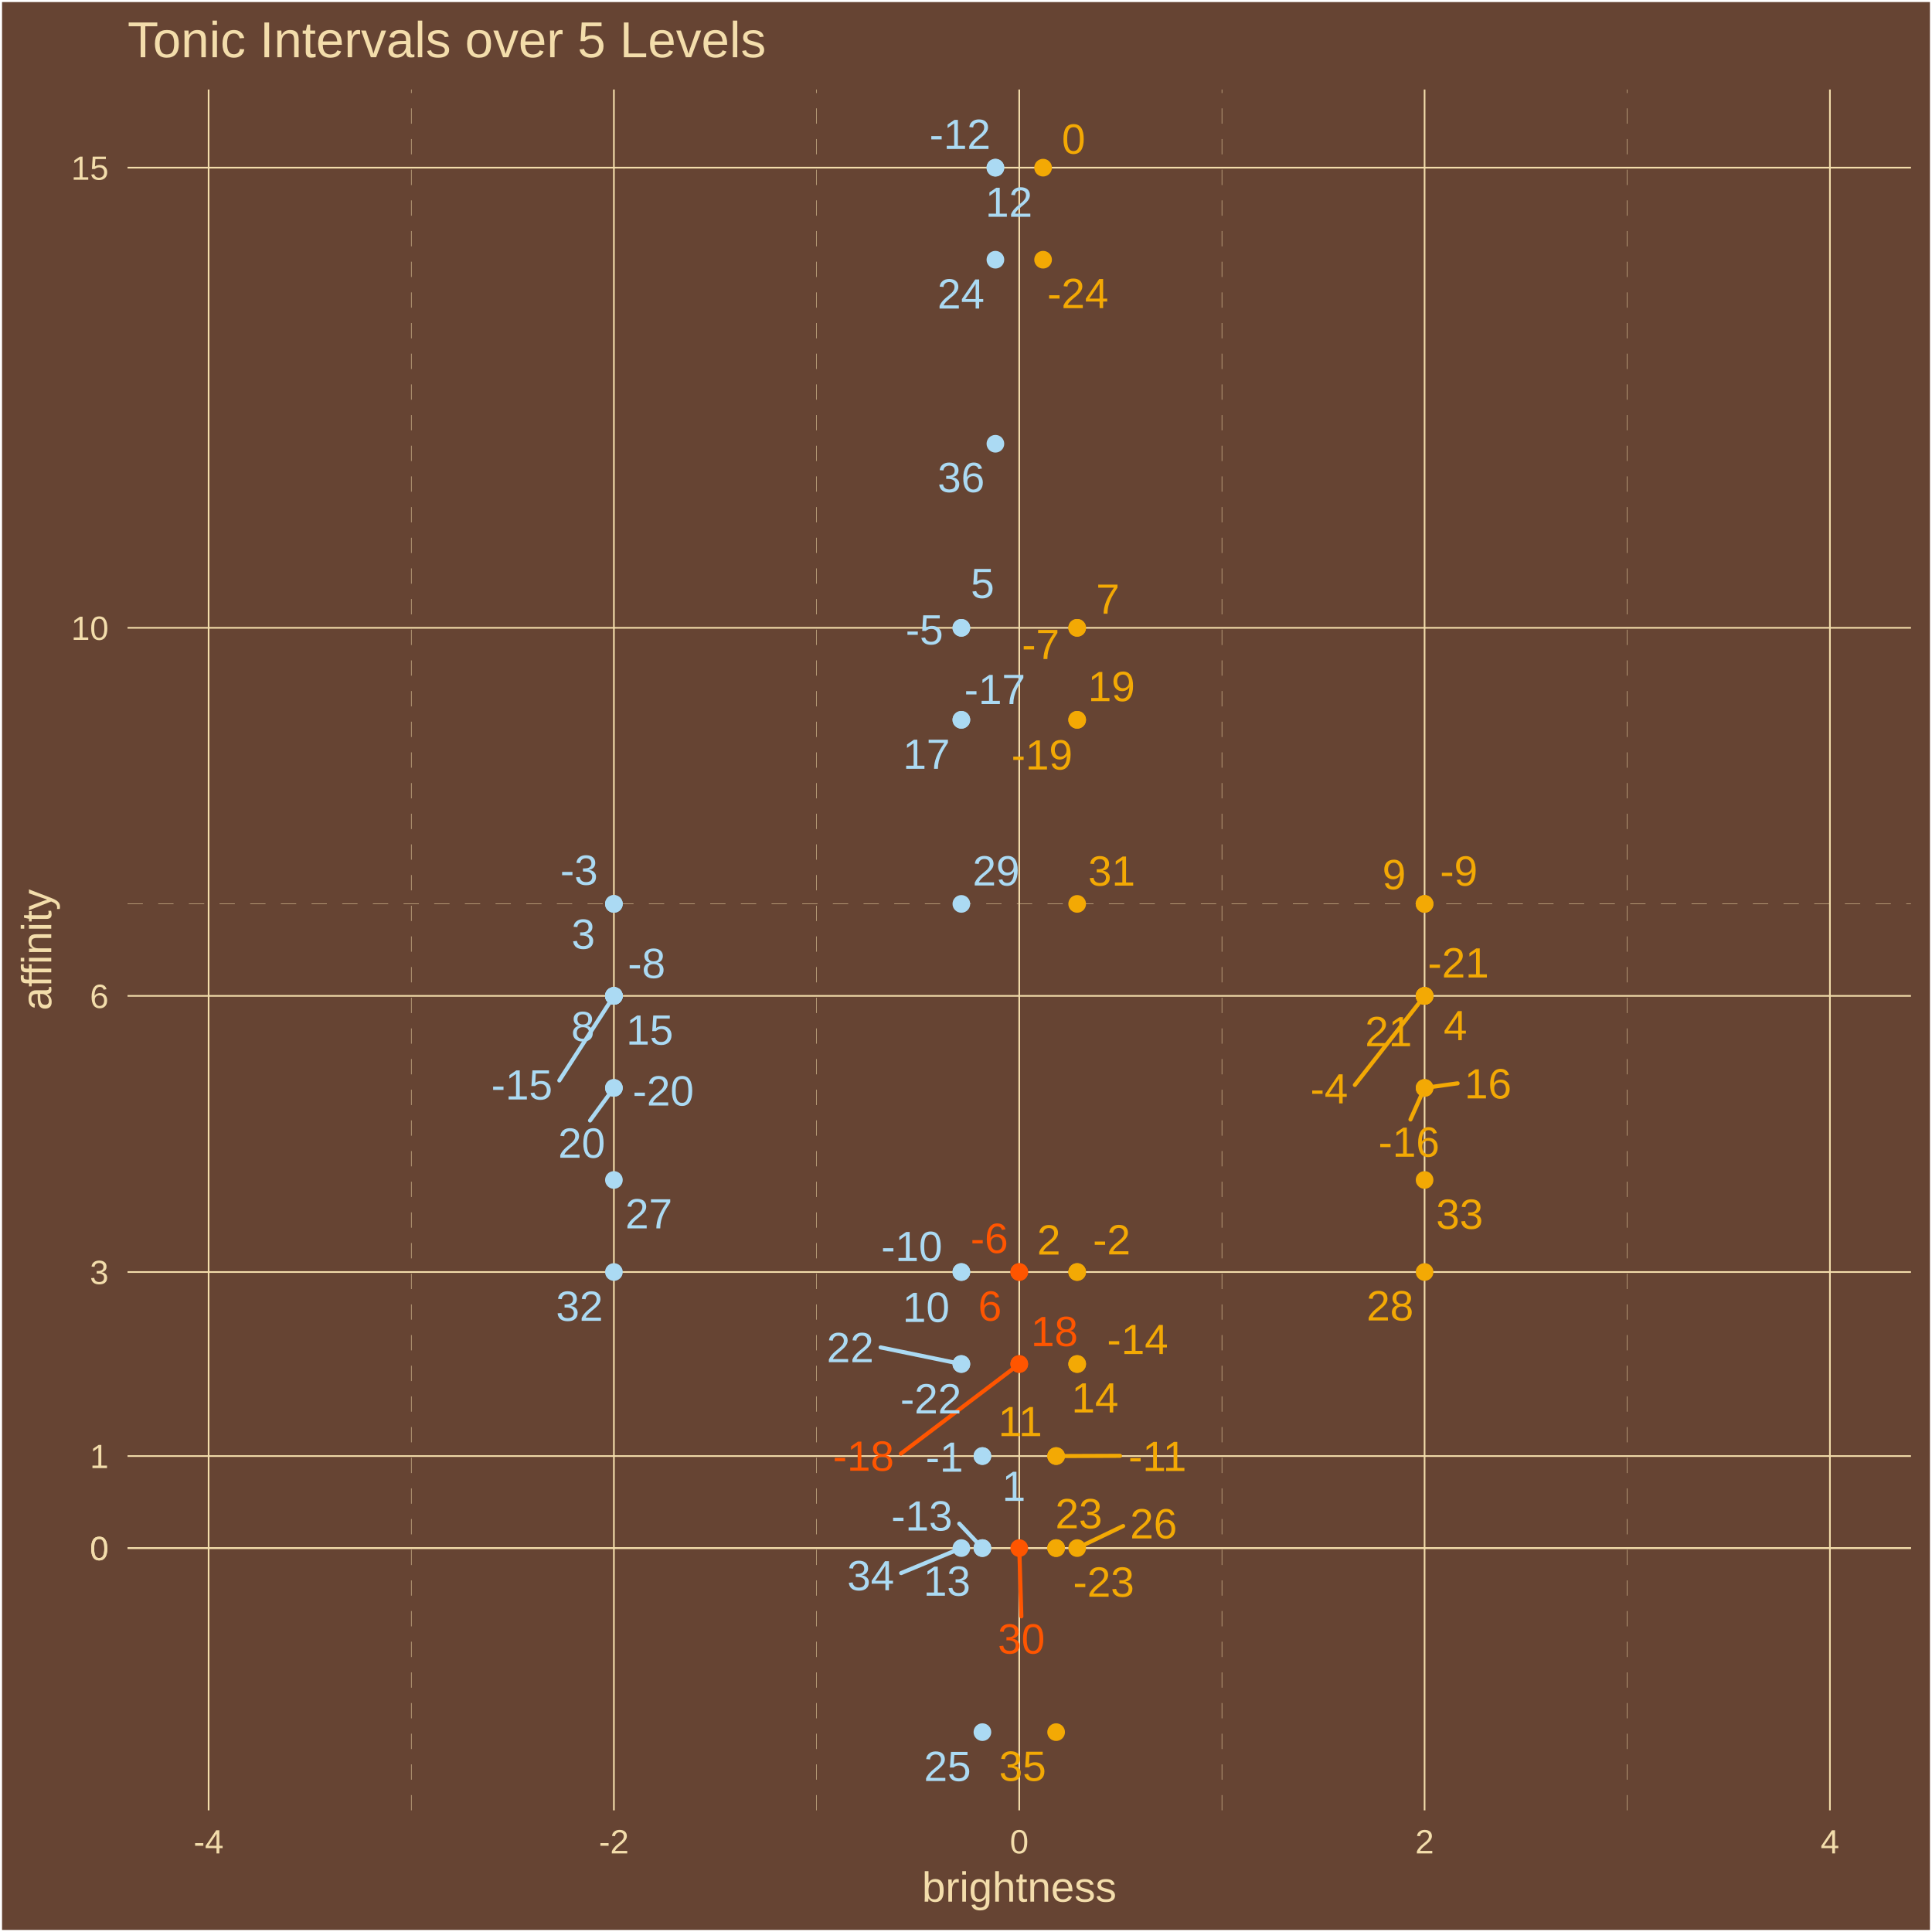
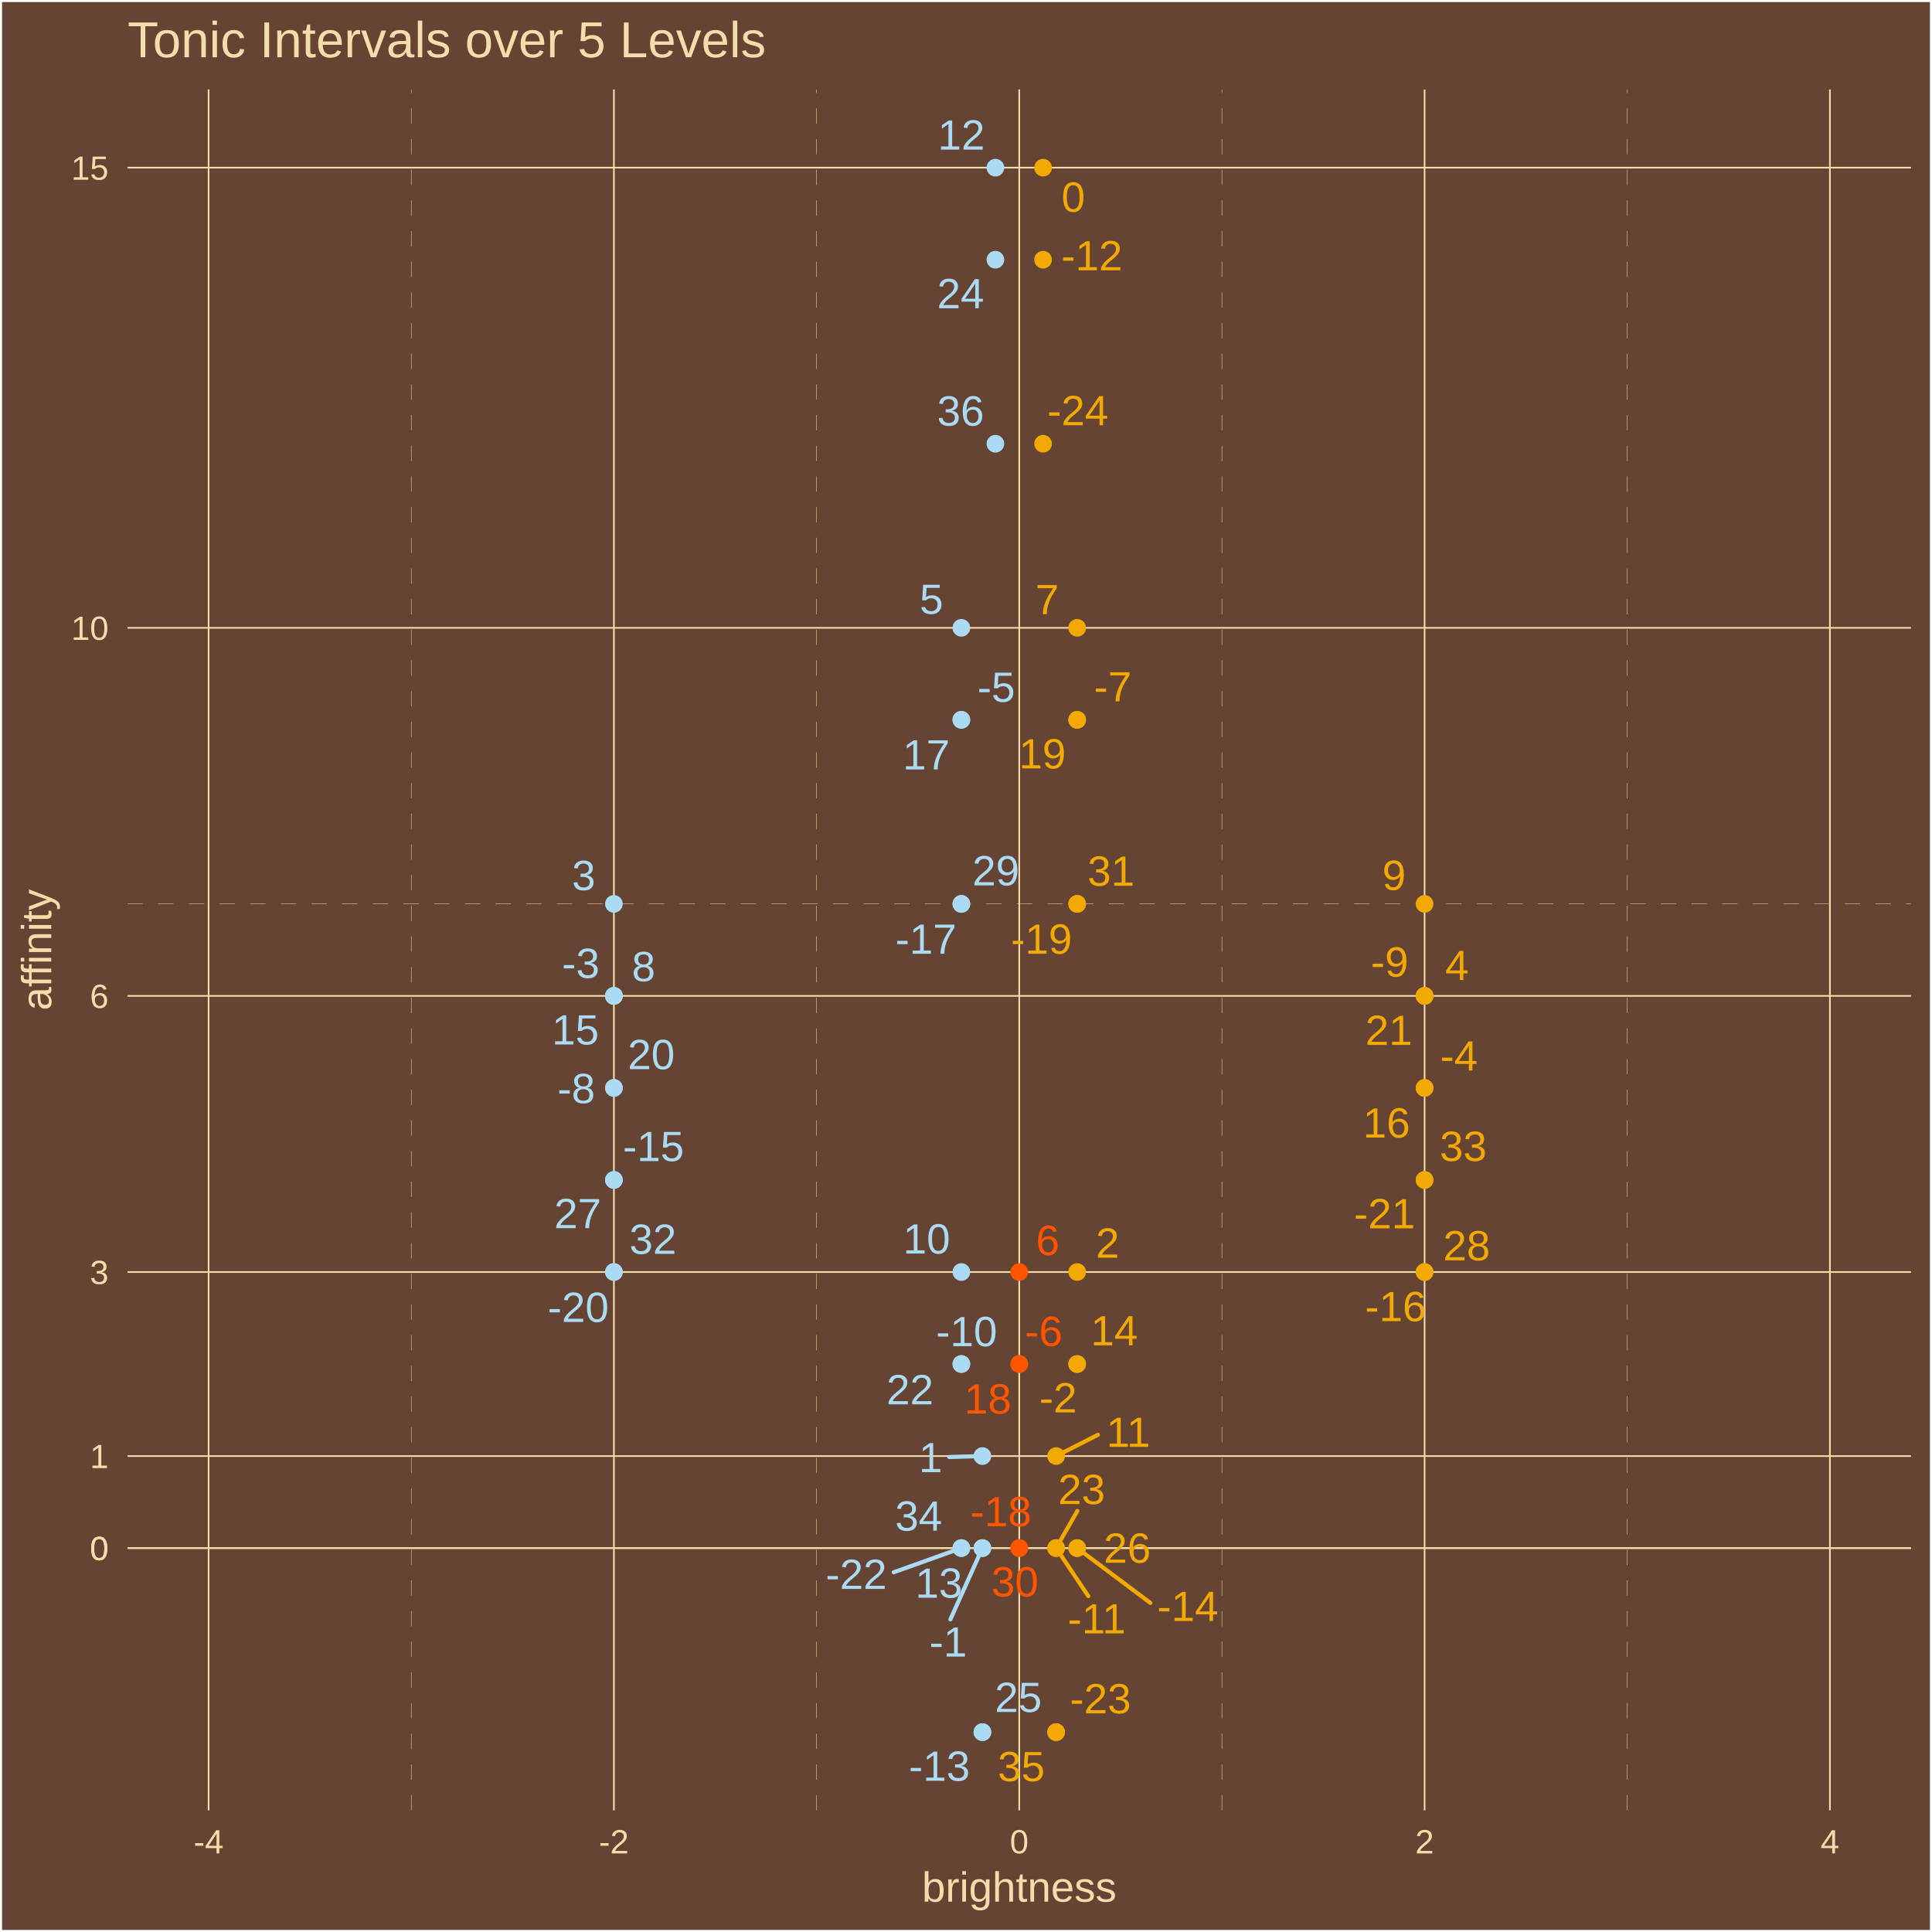
<svg xmlns="http://www.w3.org/2000/svg" class="svglite" width="504.00pt" height="504.00pt" viewBox="0 0 504.00 504.00">
  <defs>
    <style type="text/css">
    .svglite line, .svglite polyline, .svglite polygon, .svglite path, .svglite rect, .svglite circle {
      fill: none;
      stroke: #000000;
      stroke-linecap: round;
      stroke-linejoin: round;
      stroke-miterlimit: 10.00;
    }
    .svglite text {
      white-space: pre;
    }
  </style>
  </defs>
  <rect width="100%" height="100%" style="stroke: none; fill: #664433;" />
  <defs>
    <clipPath id="cpMC4wMHw1MDQuMDB8MC4wMHw1MDQuMDA=">
      <rect x="0.00" y="0.00" width="504.00" height="504.00" />
    </clipPath>
  </defs>
  <g clip-path="url(#cpMC4wMHw1MDQuMDB8MC4wMHw1MDQuMDA=)">
    <rect x="0.00" y="0" width="504.00" height="504.00" style="stroke-width: 1.07; stroke: #FFFFFF; fill: #664433;" />
  </g>
  <defs>
    <clipPath id="cpMzMuMjd8NDk4LjUyfDIzLjM0fDQ3Mi4yNw==">
      <rect x="33.27" y="23.34" width="465.25" height="448.93" />
    </clipPath>
  </defs>
  <g clip-path="url(#cpMzMuMjd8NDk4LjUyfDIzLjM0fDQ3Mi4yNw==)">
    <rect x="33.27" y="23.34" width="465.25" height="448.93" style="stroke-width: 1.07; stroke: none; fill: #664433;" />
    <polyline points="33.27,235.80 498.52,235.80 " style="stroke-width: 0.11; stroke: #F3DDAB; stroke-dasharray: 4.00,4.00; stroke-linecap: butt;" />
    <polyline points="107.29,472.27 107.29,23.34 " style="stroke-width: 0.11; stroke: #F3DDAB; stroke-dasharray: 4.00,4.00; stroke-linecap: butt;" />
    <polyline points="213.02,472.27 213.02,23.34 " style="stroke-width: 0.11; stroke: #F3DDAB; stroke-dasharray: 4.00,4.00; stroke-linecap: butt;" />
    <polyline points="318.76,472.27 318.76,23.34 " style="stroke-width: 0.11; stroke: #F3DDAB; stroke-dasharray: 4.00,4.00; stroke-linecap: butt;" />
    <polyline points="424.50,472.27 424.50,23.34 " style="stroke-width: 0.11; stroke: #F3DDAB; stroke-dasharray: 4.00,4.00; stroke-linecap: butt;" />
    <polyline points="33.27,403.85 498.52,403.85 " style="stroke-width: 0.43; stroke: #F3DDAB; stroke-linecap: butt;" />
    <polyline points="33.27,403.85 498.52,403.85 " style="stroke-width: 0.43; stroke: #F3DDAB; stroke-linecap: butt;" />
    <polyline points="33.27,379.84 498.52,379.84 " style="stroke-width: 0.43; stroke: #F3DDAB; stroke-linecap: butt;" />
    <polyline points="33.27,331.83 498.52,331.83 " style="stroke-width: 0.43; stroke: #F3DDAB; stroke-linecap: butt;" />
    <polyline points="33.27,259.80 498.52,259.80 " style="stroke-width: 0.43; stroke: #F3DDAB; stroke-linecap: butt;" />
    <polyline points="33.27,163.78 498.52,163.78 " style="stroke-width: 0.43; stroke: #F3DDAB; stroke-linecap: butt;" />
    <polyline points="33.27,43.74 498.52,43.74 " style="stroke-width: 0.43; stroke: #F3DDAB; stroke-linecap: butt;" />
    <polyline points="54.42,472.27 54.42,23.34 " style="stroke-width: 0.43; stroke: #F3DDAB; stroke-linecap: butt;" />
    <polyline points="160.15,472.27 160.15,23.34 " style="stroke-width: 0.43; stroke: #F3DDAB; stroke-linecap: butt;" />
    <polyline points="265.89,472.27 265.89,23.34 " style="stroke-width: 0.43; stroke: #F3DDAB; stroke-linecap: butt;" />
    <polyline points="371.63,472.27 371.63,23.34 " style="stroke-width: 0.43; stroke: #F3DDAB; stroke-linecap: butt;" />
    <polyline points="477.37,472.27 477.37,23.34 " style="stroke-width: 0.43; stroke: #F3DDAB; stroke-linecap: butt;" />
+     <circle cx="272.11" cy="115.76" r="1.95" style="stroke-width: 0.71; stroke: #F3A904; fill: #F3A904;" />
+     <circle cx="275.51" cy="451.86" r="1.95" style="stroke-width: 0.71; stroke: #F3A904; fill: #F3A904;" />
+     <circle cx="250.79" cy="403.85" r="1.95" style="stroke-width: 0.71; stroke: #ABDAF3; fill: #ABDAF3;" />
+     <circle cx="371.63" cy="307.82" r="1.95" style="stroke-width: 0.71; stroke: #F3A904; fill: #F3A904;" />
+     <circle cx="160.15" cy="331.83" r="1.95" style="stroke-width: 0.71; stroke: #ABDAF3; fill: #ABDAF3;" />
+     <circle cx="281.00" cy="235.80" r="1.95" style="stroke-width: 0.71; stroke: #F3A904; fill: #F3A904;" />
+     <circle cx="265.89" cy="403.85" r="1.95" style="stroke-width: 0.71; stroke: #FF5500; fill: #FF5500;" />
+     <circle cx="250.79" cy="235.80" r="1.95" style="stroke-width: 0.71; stroke: #ABDAF3; fill: #ABDAF3;" />
+     <circle cx="371.63" cy="331.83" r="1.95" style="stroke-width: 0.71; stroke: #F3A904; fill: #F3A904;" />
+     <circle cx="160.15" cy="307.82" r="1.95" style="stroke-width: 0.71; stroke: #ABDAF3; fill: #ABDAF3;" />
+     <circle cx="281.00" cy="403.85" r="1.95" style="stroke-width: 0.71; stroke: #F3A904; fill: #F3A904;" />
+     <circle cx="256.28" cy="451.86" r="1.95" style="stroke-width: 0.71; stroke: #ABDAF3; fill: #ABDAF3;" />
    <circle cx="272.11" cy="67.75" r="1.95" style="stroke-width: 0.71; stroke: #F3A904; fill: #F3A904;" />
    <circle cx="275.51" cy="403.85" r="1.95" style="stroke-width: 0.71; stroke: #F3A904; fill: #F3A904;" />
    <circle cx="250.79" cy="355.83" r="1.95" style="stroke-width: 0.71; stroke: #ABDAF3; fill: #ABDAF3;" />
    <circle cx="371.63" cy="259.80" r="1.95" style="stroke-width: 0.71; stroke: #F3A904; fill: #F3A904;" />
    <circle cx="160.15" cy="283.81" r="1.95" style="stroke-width: 0.71; stroke: #ABDAF3; fill: #ABDAF3;" />
    <circle cx="281.00" cy="187.78" r="1.95" style="stroke-width: 0.71; stroke: #F3A904; fill: #F3A904;" />
    <circle cx="265.89" cy="355.83" r="1.95" style="stroke-width: 0.71; stroke: #FF5500; fill: #FF5500;" />
    <circle cx="250.79" cy="187.78" r="1.95" style="stroke-width: 0.71; stroke: #ABDAF3; fill: #ABDAF3;" />
    <circle cx="371.63" cy="283.81" r="1.95" style="stroke-width: 0.71; stroke: #F3A904; fill: #F3A904;" />
    <circle cx="160.15" cy="259.80" r="1.95" style="stroke-width: 0.71; stroke: #ABDAF3; fill: #ABDAF3;" />
    <circle cx="281.00" cy="355.83" r="1.95" style="stroke-width: 0.71; stroke: #F3A904; fill: #F3A904;" />
    <circle cx="256.28" cy="403.85" r="1.95" style="stroke-width: 0.71; stroke: #ABDAF3; fill: #ABDAF3;" />
-     <circle cx="259.67" cy="43.74" r="1.95" style="stroke-width: 0.71; stroke: #ABDAF3; fill: #ABDAF3;" />
-     <circle cx="275.51" cy="379.84" r="1.95" style="stroke-width: 0.71; stroke: #F3A904; fill: #F3A904;" />
-     <circle cx="250.79" cy="331.83" r="1.95" style="stroke-width: 0.71; stroke: #ABDAF3; fill: #ABDAF3;" />
-     <circle cx="371.63" cy="235.80" r="1.95" style="stroke-width: 0.71; stroke: #F3A904; fill: #F3A904;" />
-     <circle cx="160.15" cy="259.80" r="1.95" style="stroke-width: 0.71; stroke: #ABDAF3; fill: #ABDAF3;" />
-     <circle cx="281.00" cy="163.78" r="1.95" style="stroke-width: 0.71; stroke: #F3A904; fill: #F3A904;" />
-     <circle cx="265.89" cy="331.83" r="1.95" style="stroke-width: 0.71; stroke: #FF5500; fill: #FF5500;" />
-     <circle cx="250.79" cy="163.78" r="1.95" style="stroke-width: 0.71; stroke: #ABDAF3; fill: #ABDAF3;" />
-     <circle cx="371.63" cy="259.80" r="1.95" style="stroke-width: 0.71; stroke: #F3A904; fill: #F3A904;" />
-     <circle cx="160.15" cy="235.80" r="1.95" style="stroke-width: 0.71; stroke: #ABDAF3; fill: #ABDAF3;" />
-     <circle cx="281.00" cy="331.83" r="1.95" style="stroke-width: 0.71; stroke: #F3A904; fill: #F3A904;" />
-     <circle cx="256.28" cy="379.84" r="1.95" style="stroke-width: 0.71; stroke: #ABDAF3; fill: #ABDAF3;" />
    <circle cx="272.11" cy="43.74" r="1.95" style="stroke-width: 0.71; stroke: #F3A904; fill: #F3A904;" />
    <circle cx="256.28" cy="379.84" r="1.95" style="stroke-width: 0.71; stroke: #ABDAF3; fill: #ABDAF3;" />
    <circle cx="281.00" cy="331.83" r="1.95" style="stroke-width: 0.71; stroke: #F3A904; fill: #F3A904;" />
    <circle cx="160.15" cy="235.80" r="1.95" style="stroke-width: 0.71; stroke: #ABDAF3; fill: #ABDAF3;" />
    <circle cx="371.63" cy="259.80" r="1.95" style="stroke-width: 0.71; stroke: #F3A904; fill: #F3A904;" />
    <circle cx="250.79" cy="163.78" r="1.95" style="stroke-width: 0.71; stroke: #ABDAF3; fill: #ABDAF3;" />
    <circle cx="265.89" cy="331.83" r="1.95" style="stroke-width: 0.71; stroke: #FF5500; fill: #FF5500;" />
    <circle cx="281.00" cy="163.78" r="1.95" style="stroke-width: 0.71; stroke: #F3A904; fill: #F3A904;" />
    <circle cx="160.15" cy="259.80" r="1.95" style="stroke-width: 0.71; stroke: #ABDAF3; fill: #ABDAF3;" />
    <circle cx="371.63" cy="235.80" r="1.95" style="stroke-width: 0.71; stroke: #F3A904; fill: #F3A904;" />
    <circle cx="250.79" cy="331.83" r="1.95" style="stroke-width: 0.71; stroke: #ABDAF3; fill: #ABDAF3;" />
    <circle cx="275.51" cy="379.84" r="1.95" style="stroke-width: 0.71; stroke: #F3A904; fill: #F3A904;" />
    <circle cx="259.67" cy="43.74" r="1.95" style="stroke-width: 0.71; stroke: #ABDAF3; fill: #ABDAF3;" />
    <circle cx="256.28" cy="403.85" r="1.95" style="stroke-width: 0.71; stroke: #ABDAF3; fill: #ABDAF3;" />
    <circle cx="281.00" cy="355.83" r="1.95" style="stroke-width: 0.71; stroke: #F3A904; fill: #F3A904;" />
    <circle cx="160.15" cy="259.80" r="1.95" style="stroke-width: 0.71; stroke: #ABDAF3; fill: #ABDAF3;" />
    <circle cx="371.63" cy="283.81" r="1.95" style="stroke-width: 0.71; stroke: #F3A904; fill: #F3A904;" />
    <circle cx="250.79" cy="187.78" r="1.95" style="stroke-width: 0.71; stroke: #ABDAF3; fill: #ABDAF3;" />
    <circle cx="265.89" cy="355.83" r="1.95" style="stroke-width: 0.71; stroke: #FF5500; fill: #FF5500;" />
    <circle cx="281.00" cy="187.78" r="1.95" style="stroke-width: 0.71; stroke: #F3A904; fill: #F3A904;" />
    <circle cx="160.15" cy="283.81" r="1.95" style="stroke-width: 0.71; stroke: #ABDAF3; fill: #ABDAF3;" />
    <circle cx="371.63" cy="259.80" r="1.95" style="stroke-width: 0.71; stroke: #F3A904; fill: #F3A904;" />
    <circle cx="250.79" cy="355.83" r="1.95" style="stroke-width: 0.71; stroke: #ABDAF3; fill: #ABDAF3;" />
    <circle cx="275.51" cy="403.85" r="1.95" style="stroke-width: 0.71; stroke: #F3A904; fill: #F3A904;" />
    <circle cx="259.67" cy="67.75" r="1.95" style="stroke-width: 0.71; stroke: #ABDAF3; fill: #ABDAF3;" />
    <circle cx="256.28" cy="451.86" r="1.95" style="stroke-width: 0.71; stroke: #ABDAF3; fill: #ABDAF3;" />
    <circle cx="281.00" cy="403.85" r="1.95" style="stroke-width: 0.71; stroke: #F3A904; fill: #F3A904;" />
    <circle cx="160.15" cy="307.82" r="1.95" style="stroke-width: 0.71; stroke: #ABDAF3; fill: #ABDAF3;" />
    <circle cx="371.63" cy="331.83" r="1.95" style="stroke-width: 0.71; stroke: #F3A904; fill: #F3A904;" />
    <circle cx="250.79" cy="235.80" r="1.95" style="stroke-width: 0.71; stroke: #ABDAF3; fill: #ABDAF3;" />
    <circle cx="265.89" cy="403.85" r="1.95" style="stroke-width: 0.71; stroke: #FF5500; fill: #FF5500;" />
    <circle cx="281.00" cy="235.80" r="1.95" style="stroke-width: 0.71; stroke: #F3A904; fill: #F3A904;" />
    <circle cx="160.15" cy="331.83" r="1.95" style="stroke-width: 0.71; stroke: #ABDAF3; fill: #ABDAF3;" />
    <circle cx="371.63" cy="307.82" r="1.95" style="stroke-width: 0.71; stroke: #F3A904; fill: #F3A904;" />
    <circle cx="250.79" cy="403.85" r="1.95" style="stroke-width: 0.71; stroke: #ABDAF3; fill: #ABDAF3;" />
    <circle cx="275.51" cy="451.86" r="1.95" style="stroke-width: 0.71; stroke: #F3A904; fill: #F3A904;" />
    <circle cx="259.67" cy="115.76" r="1.95" style="stroke-width: 0.71; stroke: #ABDAF3; fill: #ABDAF3;" />
-     <line x1="235.03" y1="379.21" x2="265.00" y2="356.51" style="stroke-width: 1.07; stroke: #FF5500;" />
-     <line x1="367.95" y1="292.04" x2="371.18" y2="284.82" style="stroke-width: 1.07; stroke: #F3A904;" />
-     <line x1="145.91" y1="281.86" x2="159.55" y2="260.74" style="stroke-width: 1.07; stroke: #ABDAF3;" />
-     <line x1="250.25" y1="397.47" x2="255.51" y2="403.03" style="stroke-width: 1.07; stroke: #ABDAF3;" />
-     <line x1="292.17" y1="379.78" x2="276.65" y2="379.84" style="stroke-width: 1.07; stroke: #F3A904;" />
-     <line x1="353.44" y1="283.03" x2="370.95" y2="260.68" style="stroke-width: 1.07; stroke: #F3A904;" />
-     <line x1="380.24" y1="282.61" x2="372.76" y2="283.65" style="stroke-width: 1.07; stroke: #F3A904;" />
-     <line x1="153.92" y1="292.31" x2="159.50" y2="284.71" style="stroke-width: 1.07; stroke: #ABDAF3;" />
-     <line x1="229.73" y1="351.50" x2="249.67" y2="355.60" style="stroke-width: 1.07; stroke: #ABDAF3;" />
-     <line x1="292.99" y1="398.10" x2="282.02" y2="403.36" style="stroke-width: 1.07; stroke: #F3A904;" />
-     <line x1="266.44" y1="421.66" x2="265.93" y2="404.95" style="stroke-width: 1.07; stroke: #FF5500;" />
-     <line x1="235.08" y1="410.37" x2="249.74" y2="404.28" style="stroke-width: 1.07; stroke: #ABDAF3;" />
-     <text x="281.18" y="80.38" text-anchor="middle" style="font-size: 11.04px;fill: #F3A904; font-family: &quot;Arial&quot;;" textLength="15.94px" lengthAdjust="spacingAndGlyphs">-24</text>
-     <text x="287.91" y="416.53" text-anchor="middle" style="font-size: 11.04px;fill: #F3A904; font-family: &quot;Arial&quot;;" textLength="15.94px" lengthAdjust="spacingAndGlyphs">-23</text>
-     <text x="242.84" y="368.73" text-anchor="middle" style="font-size: 11.04px;fill: #ABDAF3; font-family: &quot;Arial&quot;;" textLength="15.94px" lengthAdjust="spacingAndGlyphs">-22</text>
-     <text x="380.43" y="254.99" text-anchor="middle" style="font-size: 11.04px;fill: #F3A904; font-family: &quot;Arial&quot;;" textLength="15.94px" lengthAdjust="spacingAndGlyphs">-21</text>
-     <text x="173.02" y="288.40" text-anchor="middle" style="font-size: 11.04px;fill: #ABDAF3; font-family: &quot;Arial&quot;;" textLength="15.94px" lengthAdjust="spacingAndGlyphs">-20</text>
-     <text x="271.82" y="200.74" text-anchor="middle" style="font-size: 11.04px;fill: #F3A904; font-family: &quot;Arial&quot;;" textLength="15.94px" lengthAdjust="spacingAndGlyphs">-19</text>
-     <text x="225.26" y="383.67" text-anchor="middle" style="font-size: 11.04px;fill: #FF5500; font-family: &quot;Arial&quot;;" textLength="15.94px" lengthAdjust="spacingAndGlyphs">-18</text>
-     <text x="259.53" y="183.66" text-anchor="middle" style="font-size: 11.04px;fill: #ABDAF3; font-family: &quot;Arial&quot;;" textLength="15.94px" lengthAdjust="spacingAndGlyphs">-17</text>
-     <text x="367.55" y="301.75" text-anchor="middle" style="font-size: 11.04px;fill: #F3A904; font-family: &quot;Arial&quot;;" textLength="15.94px" lengthAdjust="spacingAndGlyphs">-16</text>
-     <text x="136.14" y="286.83" text-anchor="middle" style="font-size: 11.04px;fill: #ABDAF3; font-family: &quot;Arial&quot;;" textLength="15.94px" lengthAdjust="spacingAndGlyphs">-15</text>
-     <text x="296.77" y="353.23" text-anchor="middle" style="font-size: 11.04px;fill: #F3A904; font-family: &quot;Arial&quot;;" textLength="15.94px" lengthAdjust="spacingAndGlyphs">-14</text>
-     <text x="240.48" y="399.27" text-anchor="middle" style="font-size: 11.04px;fill: #ABDAF3; font-family: &quot;Arial&quot;;" textLength="15.94px" lengthAdjust="spacingAndGlyphs">-13</text>
-     <text x="250.44" y="38.87" text-anchor="middle" style="font-size: 11.04px;fill: #ABDAF3; font-family: &quot;Arial&quot;;" textLength="15.94px" lengthAdjust="spacingAndGlyphs">-12</text>
-     <text x="301.94" y="383.74" text-anchor="middle" style="font-size: 11.04px;fill: #F3A904; font-family: &quot;Arial&quot;;" textLength="15.94px" lengthAdjust="spacingAndGlyphs">-11</text>
-     <text x="237.85" y="328.98" text-anchor="middle" style="font-size: 11.04px;fill: #ABDAF3; font-family: &quot;Arial&quot;;" textLength="15.94px" lengthAdjust="spacingAndGlyphs">-10</text>
-     <text x="380.56" y="231.04" text-anchor="middle" style="font-size: 11.04px;fill: #F3A904; font-family: &quot;Arial&quot;;" textLength="9.81px" lengthAdjust="spacingAndGlyphs">-9</text>
-     <text x="168.68" y="255.14" text-anchor="middle" style="font-size: 11.04px;fill: #ABDAF3; font-family: &quot;Arial&quot;;" textLength="9.81px" lengthAdjust="spacingAndGlyphs">-8</text>
-     <text x="271.48" y="171.92" text-anchor="middle" style="font-size: 11.04px;fill: #F3A904; font-family: &quot;Arial&quot;;" textLength="9.81px" lengthAdjust="spacingAndGlyphs">-7</text>
-     <text x="258.09" y="326.87" text-anchor="middle" style="font-size: 11.04px;fill: #FF5500; font-family: &quot;Arial&quot;;" textLength="9.81px" lengthAdjust="spacingAndGlyphs">-6</text>
-     <text x="241.15" y="168.11" text-anchor="middle" style="font-size: 11.04px;fill: #ABDAF3; font-family: &quot;Arial&quot;;" textLength="9.81px" lengthAdjust="spacingAndGlyphs">-5</text>
-     <text x="346.74" y="287.84" text-anchor="middle" style="font-size: 11.04px;fill: #F3A904; font-family: &quot;Arial&quot;;" textLength="9.81px" lengthAdjust="spacingAndGlyphs">-4</text>
-     <text x="151.06" y="230.82" text-anchor="middle" style="font-size: 11.04px;fill: #ABDAF3; font-family: &quot;Arial&quot;;" textLength="9.81px" lengthAdjust="spacingAndGlyphs">-3</text>
-     <text x="290.01" y="327.24" text-anchor="middle" style="font-size: 11.04px;fill: #F3A904; font-family: &quot;Arial&quot;;" textLength="9.81px" lengthAdjust="spacingAndGlyphs">-2</text>
-     <text x="246.37" y="383.93" text-anchor="middle" style="font-size: 11.04px;fill: #ABDAF3; font-family: &quot;Arial&quot;;" textLength="9.81px" lengthAdjust="spacingAndGlyphs">-1</text>
-     <text x="280.06" y="40.09" text-anchor="middle" style="font-size: 11.04px;fill: #F3A904; font-family: &quot;Arial&quot;;" textLength="6.13px" lengthAdjust="spacingAndGlyphs">0</text>
-     <text x="264.48" y="391.53" text-anchor="middle" style="font-size: 11.04px;fill: #ABDAF3; font-family: &quot;Arial&quot;;" textLength="6.13px" lengthAdjust="spacingAndGlyphs">1</text>
-     <text x="273.61" y="327.28" text-anchor="middle" style="font-size: 11.04px;fill: #F3A904; font-family: &quot;Arial&quot;;" textLength="6.13px" lengthAdjust="spacingAndGlyphs">2</text>
-     <text x="152.16" y="247.51" text-anchor="middle" style="font-size: 11.04px;fill: #ABDAF3; font-family: &quot;Arial&quot;;" textLength="6.13px" lengthAdjust="spacingAndGlyphs">3</text>
-     <text x="379.66" y="271.35" text-anchor="middle" style="font-size: 11.04px;fill: #F3A904; font-family: &quot;Arial&quot;;" textLength="6.13px" lengthAdjust="spacingAndGlyphs">4</text>
-     <text x="256.31" y="156.01" text-anchor="middle" style="font-size: 11.04px;fill: #ABDAF3; font-family: &quot;Arial&quot;;" textLength="6.13px" lengthAdjust="spacingAndGlyphs">5</text>
-     <text x="258.24" y="344.53" text-anchor="middle" style="font-size: 11.04px;fill: #FF5500; font-family: &quot;Arial&quot;;" textLength="6.13px" lengthAdjust="spacingAndGlyphs">6</text>
-     <text x="289.00" y="160.09" text-anchor="middle" style="font-size: 11.04px;fill: #F3A904; font-family: &quot;Arial&quot;;" textLength="6.13px" lengthAdjust="spacingAndGlyphs">7</text>
-     <text x="152.06" y="271.60" text-anchor="middle" style="font-size: 11.04px;fill: #ABDAF3; font-family: &quot;Arial&quot;;" textLength="6.13px" lengthAdjust="spacingAndGlyphs">8</text>
-     <text x="363.67" y="231.98" text-anchor="middle" style="font-size: 11.04px;fill: #F3A904; font-family: &quot;Arial&quot;;" textLength="6.13px" lengthAdjust="spacingAndGlyphs">9</text>
-     <text x="241.58" y="344.85" text-anchor="middle" style="font-size: 11.04px;fill: #ABDAF3; font-family: &quot;Arial&quot;;" textLength="12.27px" lengthAdjust="spacingAndGlyphs">10</text>
-     <text x="266.14" y="374.64" text-anchor="middle" style="font-size: 11.04px;fill: #F3A904; font-family: &quot;Arial&quot;;" textLength="12.27px" lengthAdjust="spacingAndGlyphs">11</text>
-     <text x="263.19" y="56.56" text-anchor="middle" style="font-size: 11.04px;fill: #ABDAF3; font-family: &quot;Arial&quot;;" textLength="12.27px" lengthAdjust="spacingAndGlyphs">12</text>
-     <text x="247.03" y="416.27" text-anchor="middle" style="font-size: 11.04px;fill: #ABDAF3; font-family: &quot;Arial&quot;;" textLength="12.27px" lengthAdjust="spacingAndGlyphs">13</text>
-     <text x="285.66" y="368.47" text-anchor="middle" style="font-size: 11.04px;fill: #F3A904; font-family: &quot;Arial&quot;;" textLength="12.27px" lengthAdjust="spacingAndGlyphs">14</text>
-     <text x="169.49" y="272.51" text-anchor="middle" style="font-size: 11.04px;fill: #ABDAF3; font-family: &quot;Arial&quot;;" textLength="12.27px" lengthAdjust="spacingAndGlyphs">15</text>
-     <text x="388.17" y="286.55" text-anchor="middle" style="font-size: 11.04px;fill: #F3A904; font-family: &quot;Arial&quot;;" textLength="12.27px" lengthAdjust="spacingAndGlyphs">16</text>
-     <text x="241.69" y="200.57" text-anchor="middle" style="font-size: 11.04px;fill: #ABDAF3; font-family: &quot;Arial&quot;;" textLength="12.27px" lengthAdjust="spacingAndGlyphs">17</text>
-     <text x="275.08" y="351.16" text-anchor="middle" style="font-size: 11.04px;fill: #FF5500; font-family: &quot;Arial&quot;;" textLength="12.27px" lengthAdjust="spacingAndGlyphs">18</text>
-     <text x="289.95" y="182.90" text-anchor="middle" style="font-size: 11.04px;fill: #F3A904; font-family: &quot;Arial&quot;;" textLength="12.27px" lengthAdjust="spacingAndGlyphs">19</text>
-     <text x="151.73" y="302.02" text-anchor="middle" style="font-size: 11.04px;fill: #ABDAF3; font-family: &quot;Arial&quot;;" textLength="12.27px" lengthAdjust="spacingAndGlyphs">20</text>
-     <text x="362.23" y="272.93" text-anchor="middle" style="font-size: 11.04px;fill: #F3A904; font-family: &quot;Arial&quot;;" textLength="12.27px" lengthAdjust="spacingAndGlyphs">21</text>
-     <text x="221.80" y="355.36" text-anchor="middle" style="font-size: 11.04px;fill: #ABDAF3; font-family: &quot;Arial&quot;;" textLength="12.27px" lengthAdjust="spacingAndGlyphs">22</text>
-     <text x="281.42" y="398.69" text-anchor="middle" style="font-size: 11.04px;fill: #F3A904; font-family: &quot;Arial&quot;;" textLength="12.27px" lengthAdjust="spacingAndGlyphs">23</text>
-     <text x="250.68" y="80.49" text-anchor="middle" style="font-size: 11.04px;fill: #ABDAF3; font-family: &quot;Arial&quot;;" textLength="12.27px" lengthAdjust="spacingAndGlyphs">24</text>
-     <text x="247.16" y="464.61" text-anchor="middle" style="font-size: 11.04px;fill: #ABDAF3; font-family: &quot;Arial&quot;;" textLength="12.27px" lengthAdjust="spacingAndGlyphs">25</text>
-     <text x="300.93" y="401.33" text-anchor="middle" style="font-size: 11.04px;fill: #F3A904; font-family: &quot;Arial&quot;;" textLength="12.27px" lengthAdjust="spacingAndGlyphs">26</text>
-     <text x="169.25" y="320.45" text-anchor="middle" style="font-size: 11.04px;fill: #ABDAF3; font-family: &quot;Arial&quot;;" textLength="12.27px" lengthAdjust="spacingAndGlyphs">27</text>
-     <text x="362.62" y="344.46" text-anchor="middle" style="font-size: 11.04px;fill: #F3A904; font-family: &quot;Arial&quot;;" textLength="12.27px" lengthAdjust="spacingAndGlyphs">28</text>
-     <text x="259.86" y="231.00" text-anchor="middle" style="font-size: 11.04px;fill: #ABDAF3; font-family: &quot;Arial&quot;;" textLength="12.27px" lengthAdjust="spacingAndGlyphs">29</text>
-     <text x="266.44" y="431.37" text-anchor="middle" style="font-size: 11.04px;fill: #FF5500; font-family: &quot;Arial&quot;;" textLength="12.27px" lengthAdjust="spacingAndGlyphs">30</text>
-     <text x="290.00" y="231.04" text-anchor="middle" style="font-size: 11.04px;fill: #F3A904; font-family: &quot;Arial&quot;;" textLength="12.27px" lengthAdjust="spacingAndGlyphs">31</text>
-     <text x="151.17" y="344.56" text-anchor="middle" style="font-size: 11.04px;fill: #ABDAF3; font-family: &quot;Arial&quot;;" textLength="12.27px" lengthAdjust="spacingAndGlyphs">32</text>
-     <text x="380.76" y="320.57" text-anchor="middle" style="font-size: 11.04px;fill: #F3A904; font-family: &quot;Arial&quot;;" textLength="12.27px" lengthAdjust="spacingAndGlyphs">33</text>
-     <text x="227.14" y="414.85" text-anchor="middle" style="font-size: 11.04px;fill: #ABDAF3; font-family: &quot;Arial&quot;;" textLength="12.27px" lengthAdjust="spacingAndGlyphs">34</text>
-     <text x="266.77" y="464.56" text-anchor="middle" style="font-size: 11.04px;fill: #F3A904; font-family: &quot;Arial&quot;;" textLength="12.27px" lengthAdjust="spacingAndGlyphs">35</text>
-     <text x="250.73" y="128.38" text-anchor="middle" style="font-size: 11.04px;fill: #ABDAF3; font-family: &quot;Arial&quot;;" textLength="12.27px" lengthAdjust="spacingAndGlyphs">36</text>
+     <line x1="233.14" y1="410.16" x2="249.72" y2="404.23" style="stroke-width: 1.07; stroke: #ABDAF3;" />
+     <line x1="300.09" y1="418.15" x2="281.90" y2="404.52" style="stroke-width: 1.07; stroke: #F3A904;" />
+     <line x1="283.91" y1="416.38" x2="276.13" y2="404.77" style="stroke-width: 1.07; stroke: #F3A904;" />
+     <line x1="247.93" y1="422.44" x2="255.83" y2="404.86" style="stroke-width: 1.07; stroke: #ABDAF3;" />
+     <line x1="247.63" y1="380.09" x2="255.14" y2="379.87" style="stroke-width: 1.07; stroke: #ABDAF3;" />
+     <line x1="286.41" y1="374.30" x2="276.52" y2="379.33" style="stroke-width: 1.07; stroke: #F3A904;" />
+     <line x1="281.05" y1="394.16" x2="276.06" y2="402.88" style="stroke-width: 1.07; stroke: #F3A904;" />
+     <text x="281.17" y="110.93" text-anchor="middle" style="font-size: 11.04px;fill: #F3A904; font-family: &quot;Arial&quot;;" textLength="15.94px" lengthAdjust="spacingAndGlyphs">-24</text>
+     <text x="287.07" y="446.96" text-anchor="middle" style="font-size: 11.04px;fill: #F3A904; font-family: &quot;Arial&quot;;" textLength="15.94px" lengthAdjust="spacingAndGlyphs">-23</text>
+     <text x="223.37" y="414.51" text-anchor="middle" style="font-size: 11.04px;fill: #ABDAF3; font-family: &quot;Arial&quot;;" textLength="15.94px" lengthAdjust="spacingAndGlyphs">-22</text>
+     <text x="361.18" y="320.43" text-anchor="middle" style="font-size: 11.04px;fill: #F3A904; font-family: &quot;Arial&quot;;" textLength="15.94px" lengthAdjust="spacingAndGlyphs">-21</text>
+     <text x="150.84" y="344.85" text-anchor="middle" style="font-size: 11.04px;fill: #ABDAF3; font-family: &quot;Arial&quot;;" textLength="15.94px" lengthAdjust="spacingAndGlyphs">-20</text>
+     <text x="271.70" y="248.80" text-anchor="middle" style="font-size: 11.04px;fill: #F3A904; font-family: &quot;Arial&quot;;" textLength="15.94px" lengthAdjust="spacingAndGlyphs">-19</text>
+     <text x="261.10" y="398.15" text-anchor="middle" style="font-size: 11.04px;fill: #FF5500; font-family: &quot;Arial&quot;;" textLength="15.94px" lengthAdjust="spacingAndGlyphs">-18</text>
+     <text x="241.54" y="248.80" text-anchor="middle" style="font-size: 11.04px;fill: #ABDAF3; font-family: &quot;Arial&quot;;" textLength="15.94px" lengthAdjust="spacingAndGlyphs">-17</text>
+     <text x="364.06" y="344.66" text-anchor="middle" style="font-size: 11.04px;fill: #F3A904; font-family: &quot;Arial&quot;;" textLength="15.94px" lengthAdjust="spacingAndGlyphs">-16</text>
+     <text x="170.46" y="302.88" text-anchor="middle" style="font-size: 11.04px;fill: #ABDAF3; font-family: &quot;Arial&quot;;" textLength="15.94px" lengthAdjust="spacingAndGlyphs">-15</text>
+     <text x="309.86" y="422.87" text-anchor="middle" style="font-size: 11.04px;fill: #F3A904; font-family: &quot;Arial&quot;;" textLength="15.94px" lengthAdjust="spacingAndGlyphs">-14</text>
+     <text x="245.06" y="464.55" text-anchor="middle" style="font-size: 11.04px;fill: #ABDAF3; font-family: &quot;Arial&quot;;" textLength="15.94px" lengthAdjust="spacingAndGlyphs">-13</text>
+     <text x="284.83" y="70.52" text-anchor="middle" style="font-size: 11.04px;fill: #F3A904; font-family: &quot;Arial&quot;;" textLength="15.94px" lengthAdjust="spacingAndGlyphs">-12</text>
+     <text x="286.09" y="426.10" text-anchor="middle" style="font-size: 11.04px;fill: #F3A904; font-family: &quot;Arial&quot;;" textLength="15.94px" lengthAdjust="spacingAndGlyphs">-11</text>
+     <text x="252.15" y="351.18" text-anchor="middle" style="font-size: 11.04px;fill: #ABDAF3; font-family: &quot;Arial&quot;;" textLength="15.94px" lengthAdjust="spacingAndGlyphs">-10</text>
+     <text x="362.51" y="254.77" text-anchor="middle" style="font-size: 11.04px;fill: #F3A904; font-family: &quot;Arial&quot;;" textLength="9.81px" lengthAdjust="spacingAndGlyphs">-9</text>
+     <text x="150.34" y="287.77" text-anchor="middle" style="font-size: 11.04px;fill: #ABDAF3; font-family: &quot;Arial&quot;;" textLength="9.81px" lengthAdjust="spacingAndGlyphs">-8</text>
+     <text x="290.28" y="182.97" text-anchor="middle" style="font-size: 11.04px;fill: #F3A904; font-family: &quot;Arial&quot;;" textLength="9.81px" lengthAdjust="spacingAndGlyphs">-7</text>
+     <text x="272.26" y="351.14" text-anchor="middle" style="font-size: 11.04px;fill: #FF5500; font-family: &quot;Arial&quot;;" textLength="9.81px" lengthAdjust="spacingAndGlyphs">-6</text>
+     <text x="259.88" y="183.08" text-anchor="middle" style="font-size: 11.04px;fill: #ABDAF3; font-family: &quot;Arial&quot;;" textLength="9.81px" lengthAdjust="spacingAndGlyphs">-5</text>
+     <text x="380.59" y="279.27" text-anchor="middle" style="font-size: 11.04px;fill: #F3A904; font-family: &quot;Arial&quot;;" textLength="9.81px" lengthAdjust="spacingAndGlyphs">-4</text>
+     <text x="151.50" y="255.12" text-anchor="middle" style="font-size: 11.04px;fill: #ABDAF3; font-family: &quot;Arial&quot;;" textLength="9.81px" lengthAdjust="spacingAndGlyphs">-3</text>
+     <text x="276.03" y="368.46" text-anchor="middle" style="font-size: 11.04px;fill: #F3A904; font-family: &quot;Arial&quot;;" textLength="9.81px" lengthAdjust="spacingAndGlyphs">-2</text>
+     <text x="247.34" y="432.15" text-anchor="middle" style="font-size: 11.04px;fill: #ABDAF3; font-family: &quot;Arial&quot;;" textLength="9.81px" lengthAdjust="spacingAndGlyphs">-1</text>
+     <text x="279.98" y="55.24" text-anchor="middle" style="font-size: 11.04px;fill: #F3A904; font-family: &quot;Arial&quot;;" textLength="6.13px" lengthAdjust="spacingAndGlyphs">0</text>
+     <text x="242.76" y="384.05" text-anchor="middle" style="font-size: 11.04px;fill: #ABDAF3; font-family: &quot;Arial&quot;;" textLength="6.13px" lengthAdjust="spacingAndGlyphs">1</text>
+     <text x="288.93" y="328.09" text-anchor="middle" style="font-size: 11.04px;fill: #F3A904; font-family: &quot;Arial&quot;;" textLength="6.13px" lengthAdjust="spacingAndGlyphs">2</text>
+     <text x="152.26" y="232.20" text-anchor="middle" style="font-size: 11.04px;fill: #ABDAF3; font-family: &quot;Arial&quot;;" textLength="6.13px" lengthAdjust="spacingAndGlyphs">3</text>
+     <text x="380.07" y="255.66" text-anchor="middle" style="font-size: 11.04px;fill: #F3A904; font-family: &quot;Arial&quot;;" textLength="6.13px" lengthAdjust="spacingAndGlyphs">4</text>
+     <text x="242.98" y="160.13" text-anchor="middle" style="font-size: 11.04px;fill: #ABDAF3; font-family: &quot;Arial&quot;;" textLength="6.13px" lengthAdjust="spacingAndGlyphs">5</text>
+     <text x="273.31" y="327.41" text-anchor="middle" style="font-size: 11.04px;fill: #FF5500; font-family: &quot;Arial&quot;;" textLength="6.13px" lengthAdjust="spacingAndGlyphs">6</text>
+     <text x="273.16" y="160.22" text-anchor="middle" style="font-size: 11.04px;fill: #F3A904; font-family: &quot;Arial&quot;;" textLength="6.13px" lengthAdjust="spacingAndGlyphs">7</text>
+     <text x="167.89" y="255.96" text-anchor="middle" style="font-size: 11.04px;fill: #ABDAF3; font-family: &quot;Arial&quot;;" textLength="6.13px" lengthAdjust="spacingAndGlyphs">8</text>
+     <text x="363.66" y="232.16" text-anchor="middle" style="font-size: 11.04px;fill: #F3A904; font-family: &quot;Arial&quot;;" textLength="6.13px" lengthAdjust="spacingAndGlyphs">9</text>
+     <text x="241.73" y="327.01" text-anchor="middle" style="font-size: 11.04px;fill: #ABDAF3; font-family: &quot;Arial&quot;;" textLength="12.27px" lengthAdjust="spacingAndGlyphs">10</text>
+     <text x="294.34" y="377.43" text-anchor="middle" style="font-size: 11.04px;fill: #F3A904; font-family: &quot;Arial&quot;;" textLength="12.27px" lengthAdjust="spacingAndGlyphs">11</text>
+     <text x="250.78" y="39.02" text-anchor="middle" style="font-size: 11.04px;fill: #ABDAF3; font-family: &quot;Arial&quot;;" textLength="12.27px" lengthAdjust="spacingAndGlyphs">12</text>
+     <text x="244.91" y="416.80" text-anchor="middle" style="font-size: 11.04px;fill: #ABDAF3; font-family: &quot;Arial&quot;;" textLength="12.27px" lengthAdjust="spacingAndGlyphs">13</text>
+     <text x="290.68" y="350.95" text-anchor="middle" style="font-size: 11.04px;fill: #F3A904; font-family: &quot;Arial&quot;;" textLength="12.27px" lengthAdjust="spacingAndGlyphs">14</text>
+     <text x="150.10" y="272.47" text-anchor="middle" style="font-size: 11.04px;fill: #ABDAF3; font-family: &quot;Arial&quot;;" textLength="12.27px" lengthAdjust="spacingAndGlyphs">15</text>
+     <text x="361.71" y="296.75" text-anchor="middle" style="font-size: 11.04px;fill: #F3A904; font-family: &quot;Arial&quot;;" textLength="12.27px" lengthAdjust="spacingAndGlyphs">16</text>
+     <text x="241.63" y="200.73" text-anchor="middle" style="font-size: 11.04px;fill: #ABDAF3; font-family: &quot;Arial&quot;;" textLength="12.27px" lengthAdjust="spacingAndGlyphs">17</text>
+     <text x="257.71" y="368.75" text-anchor="middle" style="font-size: 11.04px;fill: #FF5500; font-family: &quot;Arial&quot;;" textLength="12.27px" lengthAdjust="spacingAndGlyphs">18</text>
+     <text x="271.92" y="200.46" text-anchor="middle" style="font-size: 11.04px;fill: #F3A904; font-family: &quot;Arial&quot;;" textLength="12.27px" lengthAdjust="spacingAndGlyphs">19</text>
+     <text x="169.89" y="278.91" text-anchor="middle" style="font-size: 11.04px;fill: #ABDAF3; font-family: &quot;Arial&quot;;" textLength="12.27px" lengthAdjust="spacingAndGlyphs">20</text>
+     <text x="362.30" y="272.59" text-anchor="middle" style="font-size: 11.04px;fill: #F3A904; font-family: &quot;Arial&quot;;" textLength="12.27px" lengthAdjust="spacingAndGlyphs">21</text>
+     <text x="237.38" y="366.34" text-anchor="middle" style="font-size: 11.04px;fill: #ABDAF3; font-family: &quot;Arial&quot;;" textLength="12.27px" lengthAdjust="spacingAndGlyphs">22</text>
+     <text x="282.16" y="392.36" text-anchor="middle" style="font-size: 11.04px;fill: #F3A904; font-family: &quot;Arial&quot;;" textLength="12.27px" lengthAdjust="spacingAndGlyphs">23</text>
+     <text x="250.59" y="80.41" text-anchor="middle" style="font-size: 11.04px;fill: #ABDAF3; font-family: &quot;Arial&quot;;" textLength="12.27px" lengthAdjust="spacingAndGlyphs">24</text>
+     <text x="265.64" y="446.60" text-anchor="middle" style="font-size: 11.04px;fill: #ABDAF3; font-family: &quot;Arial&quot;;" textLength="12.27px" lengthAdjust="spacingAndGlyphs">25</text>
+     <text x="294.07" y="407.67" text-anchor="middle" style="font-size: 11.04px;fill: #F3A904; font-family: &quot;Arial&quot;;" textLength="12.27px" lengthAdjust="spacingAndGlyphs">26</text>
+     <text x="150.71" y="320.40" text-anchor="middle" style="font-size: 11.04px;fill: #ABDAF3; font-family: &quot;Arial&quot;;" textLength="12.27px" lengthAdjust="spacingAndGlyphs">27</text>
+     <text x="382.60" y="328.78" text-anchor="middle" style="font-size: 11.04px;fill: #F3A904; font-family: &quot;Arial&quot;;" textLength="12.27px" lengthAdjust="spacingAndGlyphs">28</text>
+     <text x="259.79" y="230.96" text-anchor="middle" style="font-size: 11.04px;fill: #ABDAF3; font-family: &quot;Arial&quot;;" textLength="12.27px" lengthAdjust="spacingAndGlyphs">29</text>
+     <text x="264.76" y="416.47" text-anchor="middle" style="font-size: 11.04px;fill: #FF5500; font-family: &quot;Arial&quot;;" textLength="12.27px" lengthAdjust="spacingAndGlyphs">30</text>
+     <text x="289.83" y="231.06" text-anchor="middle" style="font-size: 11.04px;fill: #F3A904; font-family: &quot;Arial&quot;;" textLength="12.27px" lengthAdjust="spacingAndGlyphs">31</text>
+     <text x="170.32" y="327.09" text-anchor="middle" style="font-size: 11.04px;fill: #ABDAF3; font-family: &quot;Arial&quot;;" textLength="12.27px" lengthAdjust="spacingAndGlyphs">32</text>
+     <text x="381.71" y="302.86" text-anchor="middle" style="font-size: 11.04px;fill: #F3A904; font-family: &quot;Arial&quot;;" textLength="12.27px" lengthAdjust="spacingAndGlyphs">33</text>
+     <text x="239.64" y="399.30" text-anchor="middle" style="font-size: 11.04px;fill: #ABDAF3; font-family: &quot;Arial&quot;;" textLength="12.27px" lengthAdjust="spacingAndGlyphs">34</text>
+     <text x="266.42" y="464.66" text-anchor="middle" style="font-size: 11.04px;fill: #F3A904; font-family: &quot;Arial&quot;;" textLength="12.27px" lengthAdjust="spacingAndGlyphs">35</text>
+     <text x="250.59" y="111.03" text-anchor="middle" style="font-size: 11.04px;fill: #ABDAF3; font-family: &quot;Arial&quot;;" textLength="12.27px" lengthAdjust="spacingAndGlyphs">36</text>
  </g>
  <g clip-path="url(#cpMC4wMHw1MDQuMDB8MC4wMHw1MDQuMDA=)">
    <text x="28.34" y="407.00" text-anchor="end" style="font-size: 8.80px;fill: #F3DDAB; font-family: &quot;Arial&quot;;" textLength="4.90px" lengthAdjust="spacingAndGlyphs">0</text>
    <text x="28.34" y="407.00" text-anchor="end" style="font-size: 8.80px;fill: #F3DDAB; font-family: &quot;Arial&quot;;" textLength="4.90px" lengthAdjust="spacingAndGlyphs">0</text>
    <text x="28.34" y="382.99" text-anchor="end" style="font-size: 8.80px;fill: #F3DDAB; font-family: &quot;Arial&quot;;" textLength="4.90px" lengthAdjust="spacingAndGlyphs">1</text>
    <text x="28.34" y="334.98" text-anchor="end" style="font-size: 8.80px;fill: #F3DDAB; font-family: &quot;Arial&quot;;" textLength="4.90px" lengthAdjust="spacingAndGlyphs">3</text>
    <text x="28.34" y="262.96" text-anchor="end" style="font-size: 8.80px;fill: #F3DDAB; font-family: &quot;Arial&quot;;" textLength="4.90px" lengthAdjust="spacingAndGlyphs">6</text>
    <text x="28.34" y="166.93" text-anchor="end" style="font-size: 8.80px;fill: #F3DDAB; font-family: &quot;Arial&quot;;" textLength="9.79px" lengthAdjust="spacingAndGlyphs">10</text>
    <text x="28.34" y="46.90" text-anchor="end" style="font-size: 8.80px;fill: #F3DDAB; font-family: &quot;Arial&quot;;" textLength="9.79px" lengthAdjust="spacingAndGlyphs">15</text>
    <text x="54.42" y="483.50" text-anchor="middle" style="font-size: 8.80px;fill: #F3DDAB; font-family: &quot;Arial&quot;;" textLength="7.83px" lengthAdjust="spacingAndGlyphs">-4</text>
    <text x="160.15" y="483.50" text-anchor="middle" style="font-size: 8.80px;fill: #F3DDAB; font-family: &quot;Arial&quot;;" textLength="7.83px" lengthAdjust="spacingAndGlyphs">-2</text>
    <text x="265.89" y="483.50" text-anchor="middle" style="font-size: 8.80px;fill: #F3DDAB; font-family: &quot;Arial&quot;;" textLength="4.90px" lengthAdjust="spacingAndGlyphs">0</text>
    <text x="371.63" y="483.50" text-anchor="middle" style="font-size: 8.80px;fill: #F3DDAB; font-family: &quot;Arial&quot;;" textLength="4.90px" lengthAdjust="spacingAndGlyphs">2</text>
    <text x="477.37" y="483.50" text-anchor="middle" style="font-size: 8.80px;fill: #F3DDAB; font-family: &quot;Arial&quot;;" textLength="4.90px" lengthAdjust="spacingAndGlyphs">4</text>
    <text x="265.89" y="496.09" text-anchor="middle" style="font-size: 11.00px;fill: #F3DDAB; font-family: &quot;Arial&quot;;" textLength="50.76px" lengthAdjust="spacingAndGlyphs">brightness</text>
    <text transform="translate(13.37,247.80) rotate(-90)" text-anchor="middle" style="font-size: 11.00px;fill: #F3DDAB; font-family: &quot;Arial&quot;;" textLength="31.78px" lengthAdjust="spacingAndGlyphs">affinity</text>
    <text x="33.27" y="14.94" style="font-size: 13.20px;fill: #F3DDAB; font-family: &quot;Arial&quot;;" textLength="167.90px" lengthAdjust="spacingAndGlyphs">Tonic Intervals over 5 Levels</text>
  </g>
</svg>
